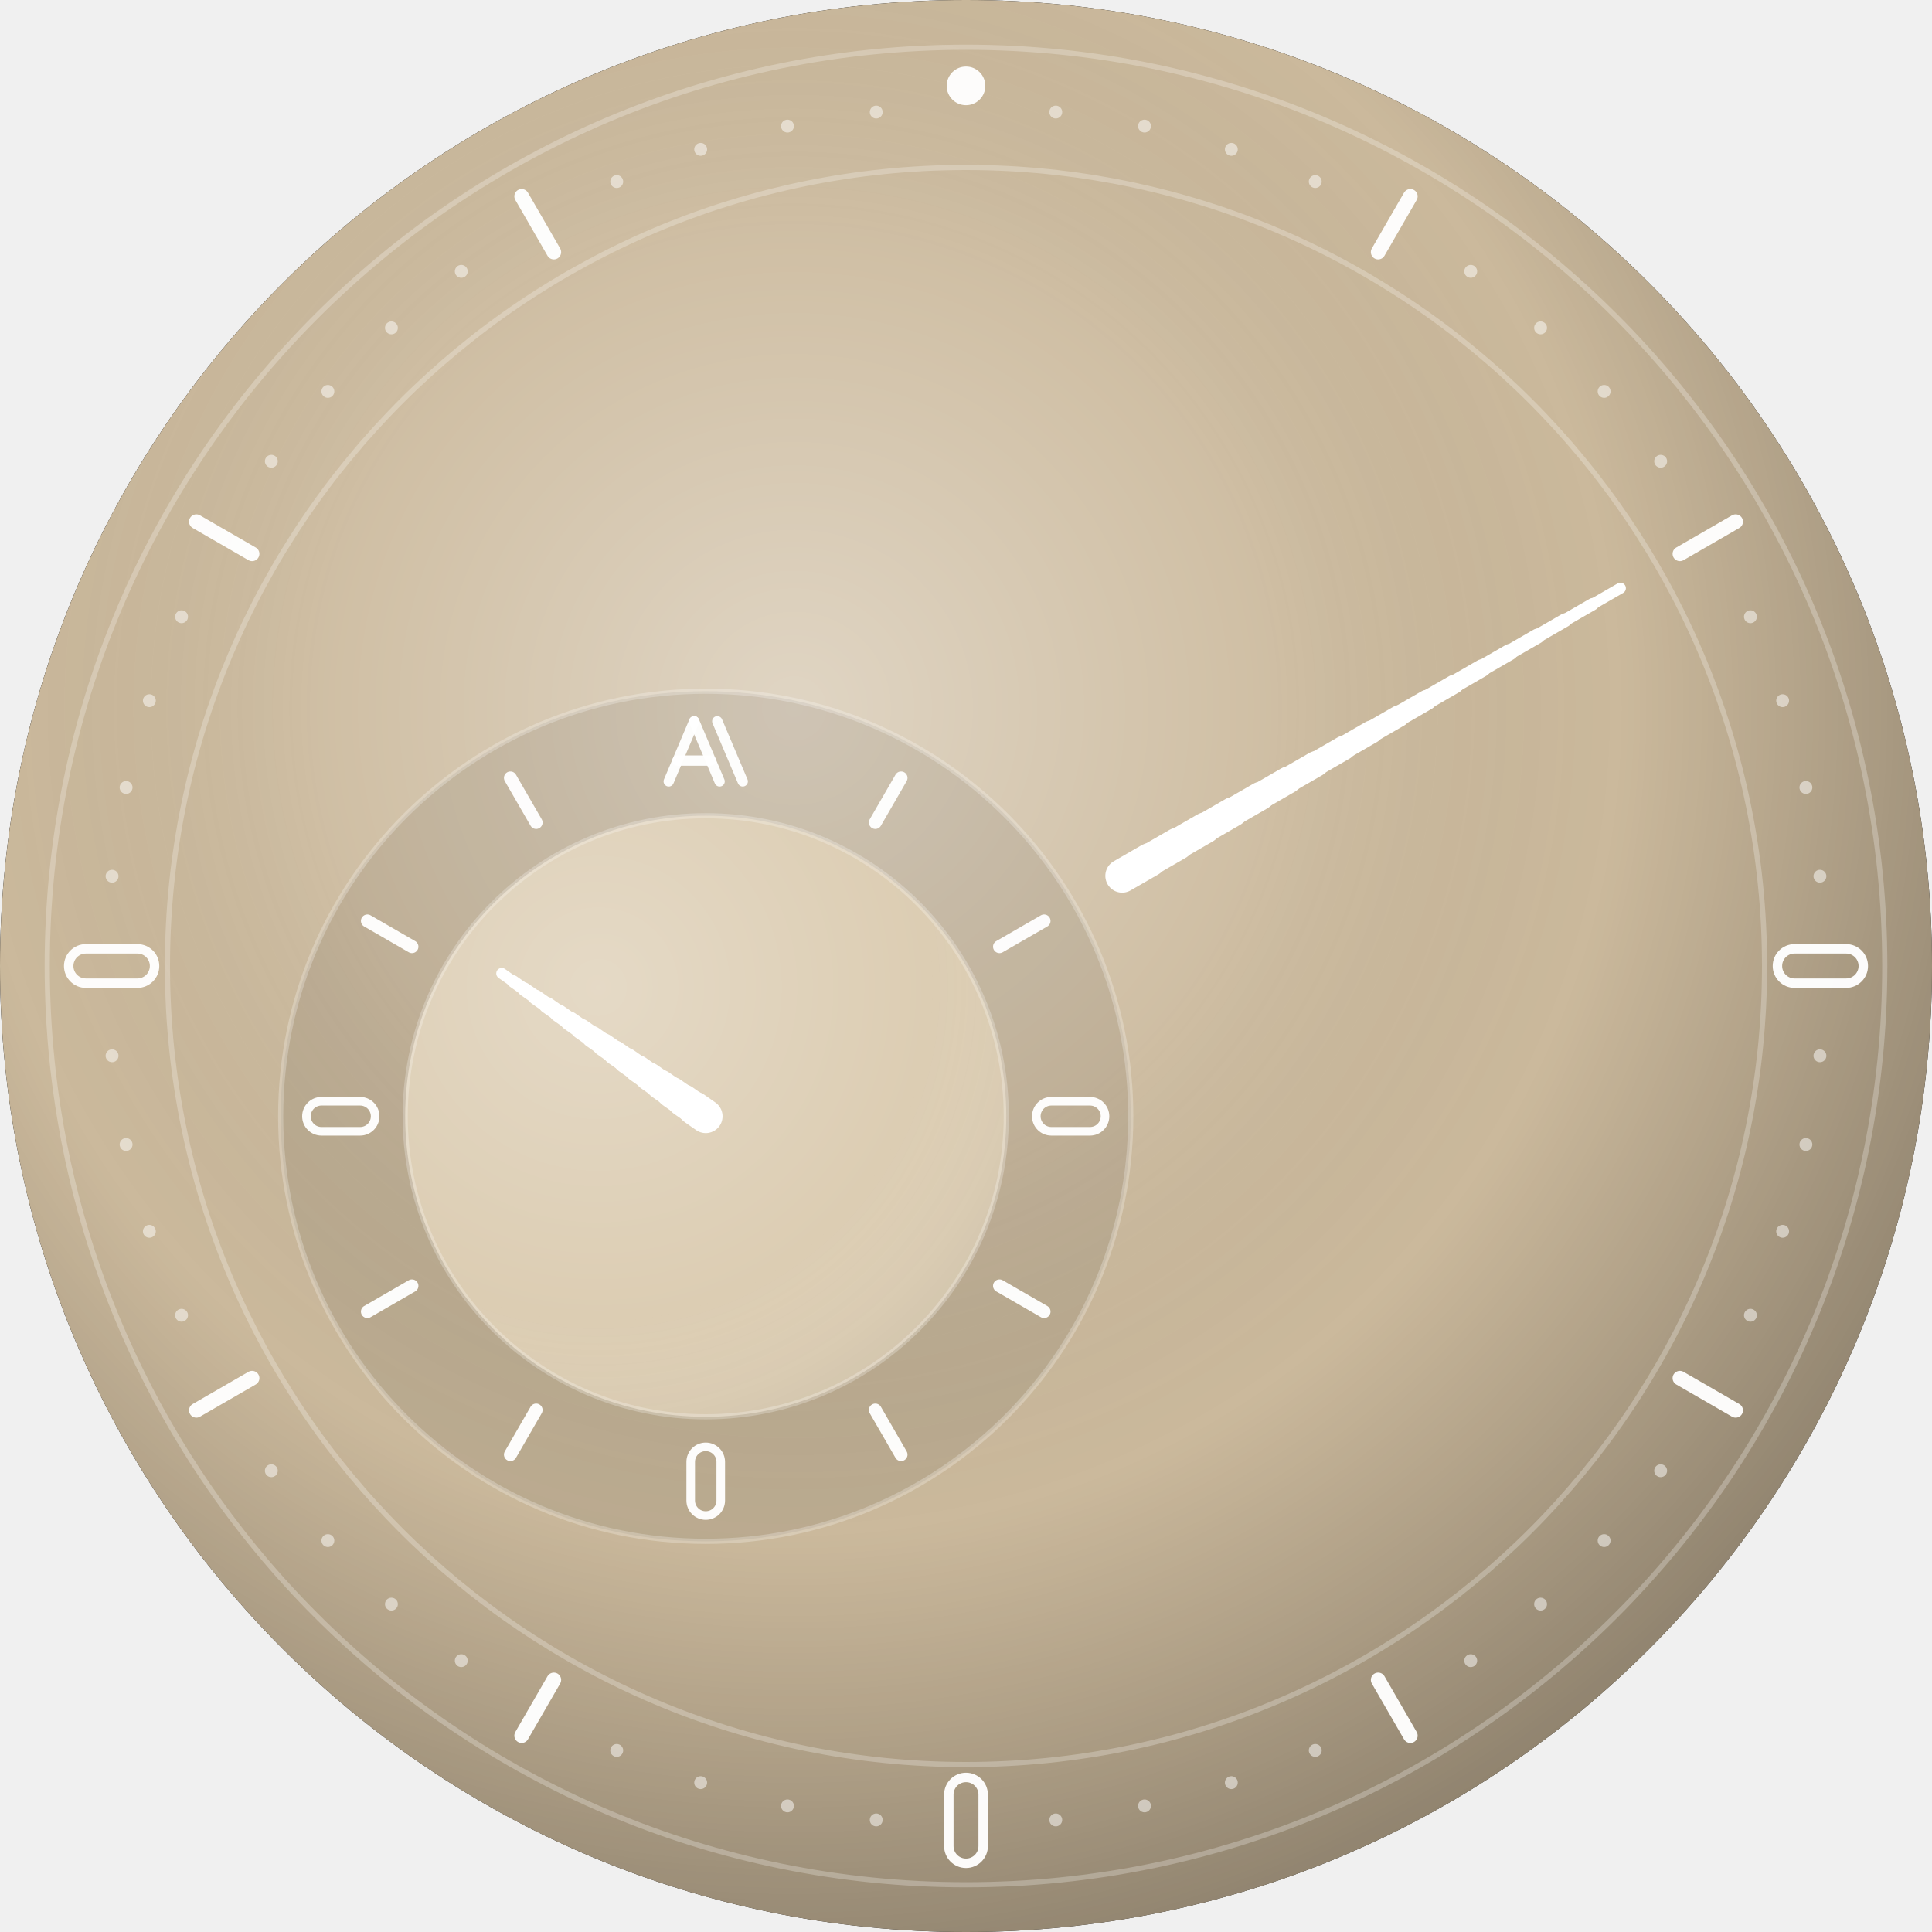
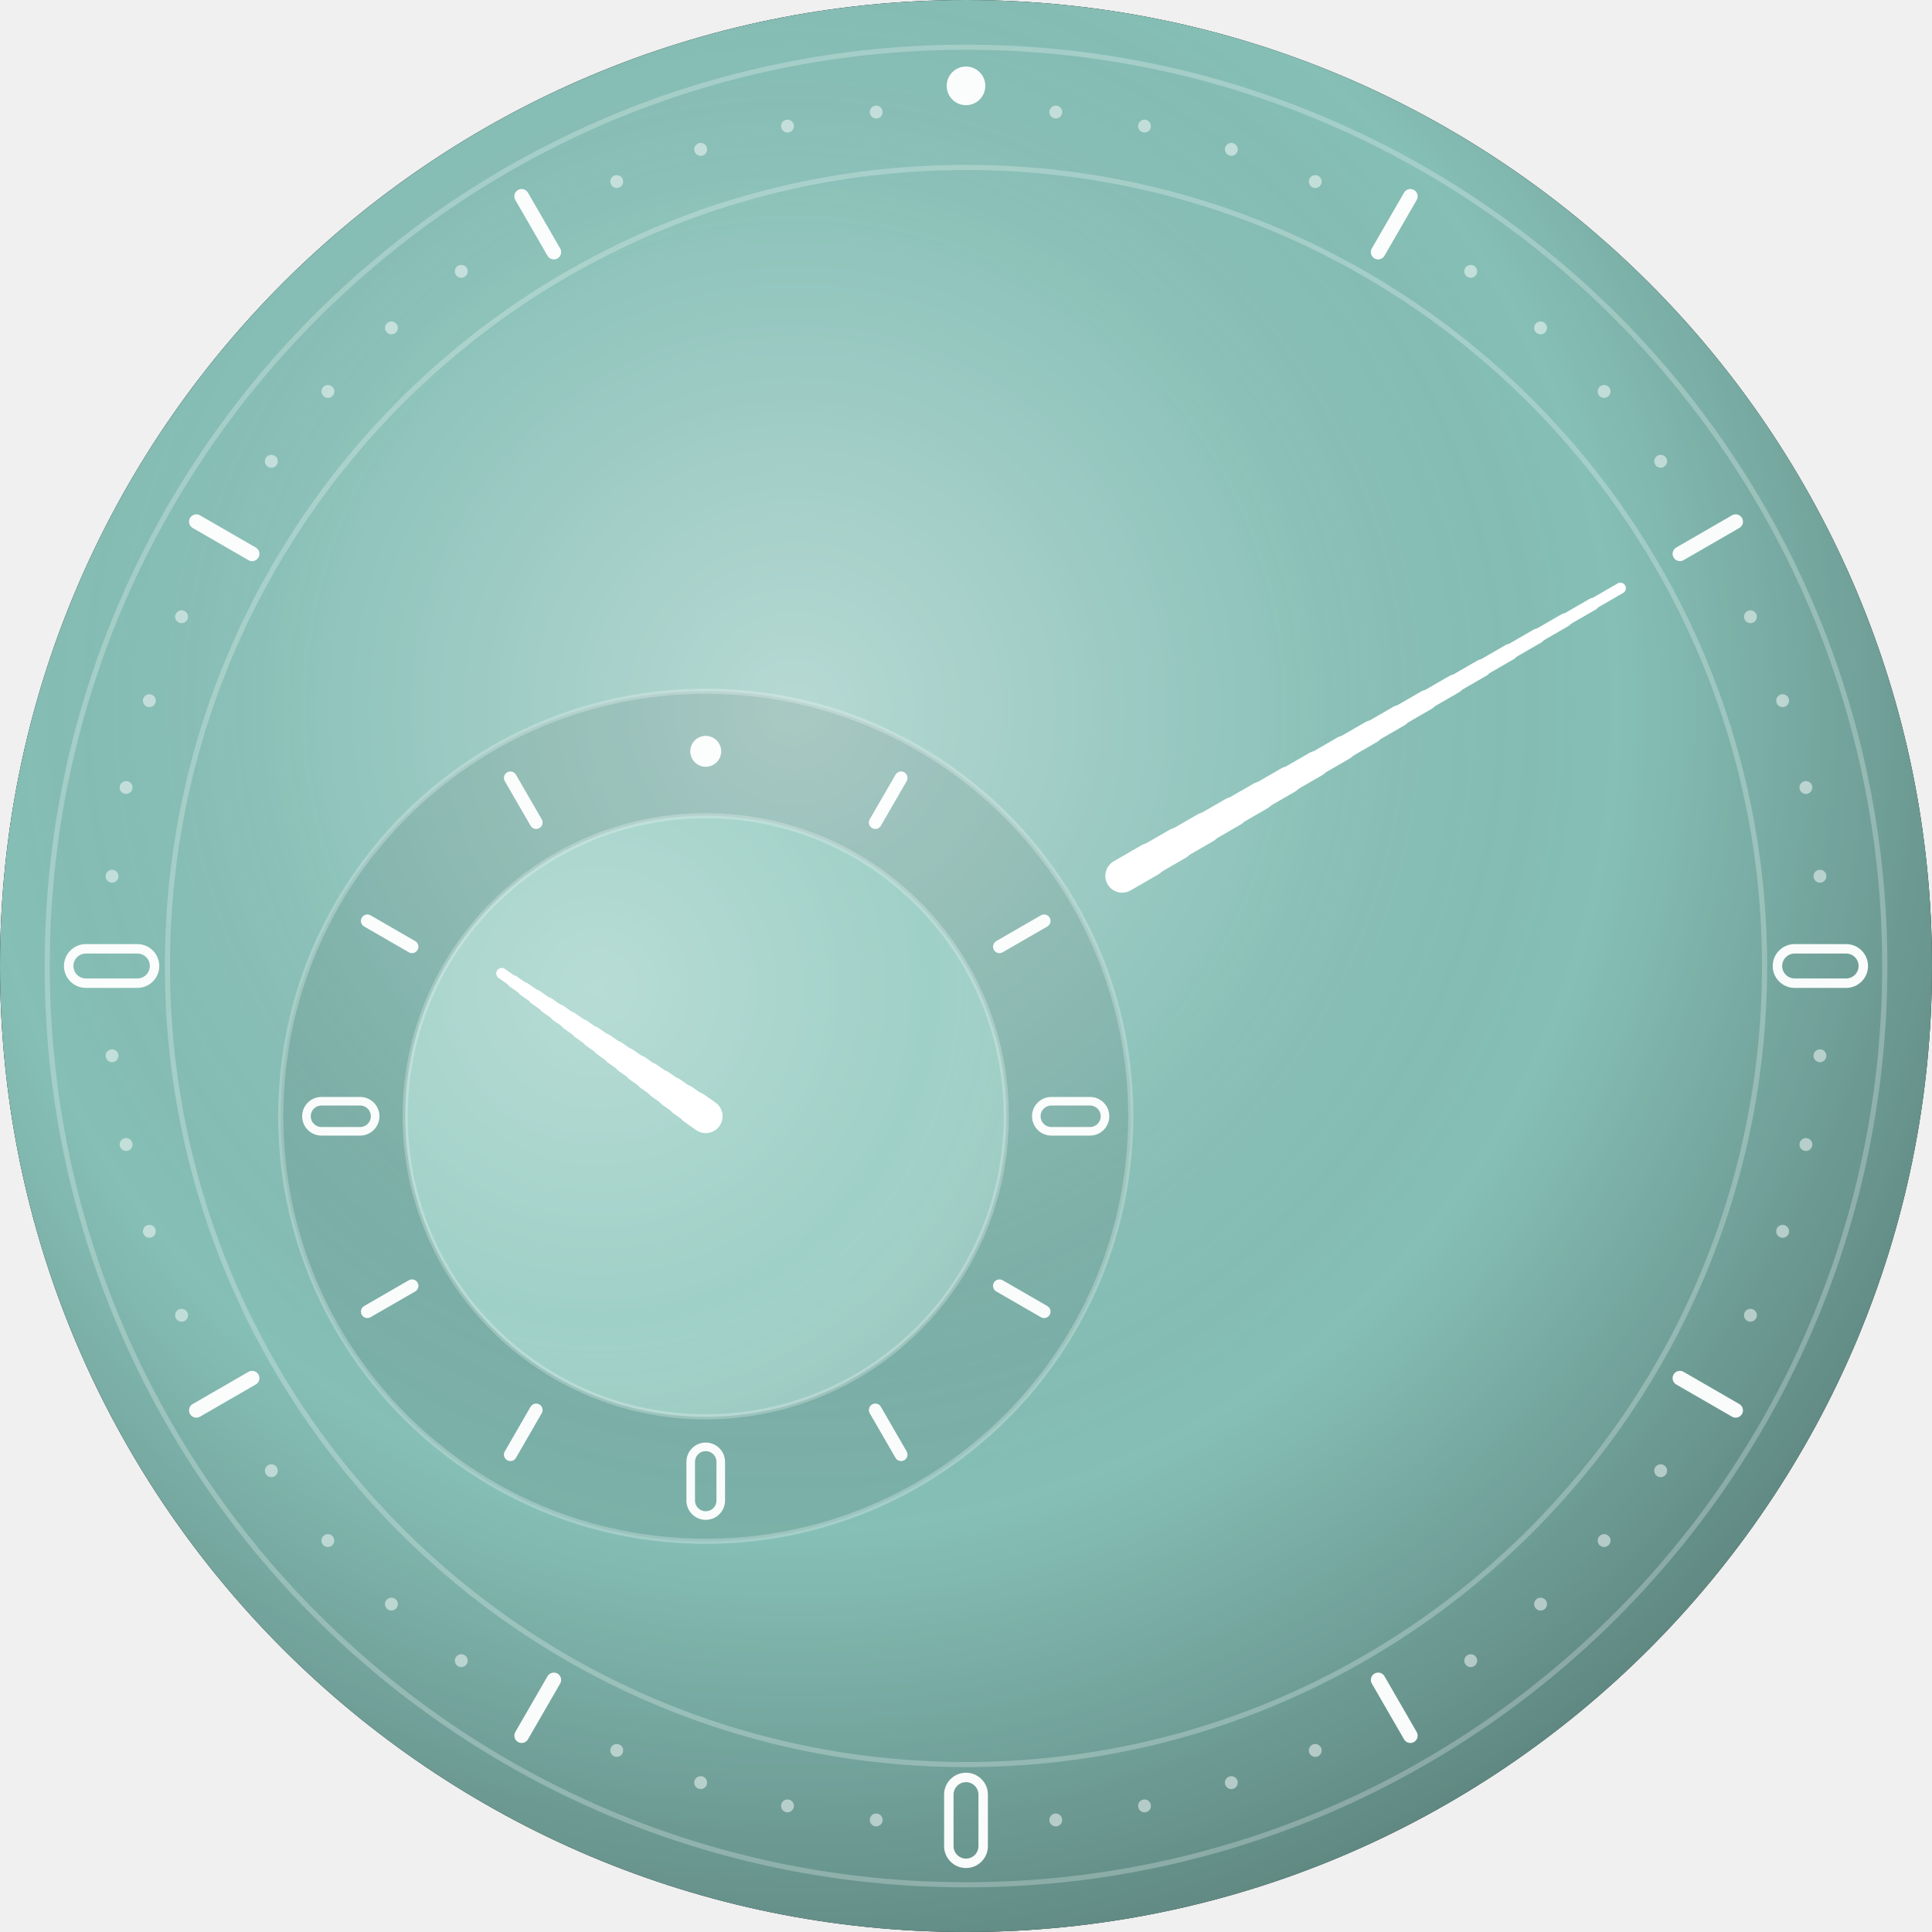
<svg xmlns="http://www.w3.org/2000/svg" viewBox="0 0 450 450" width="450" height="450">
  <defs>
-     <radialGradient id="g-sand" gradientUnits="userSpaceOnUse" cx="185" cy="165" r="320">
+     <radialGradient id="g-classic-lagoon" gradientUnits="userSpaceOnUse" cx="185" cy="165" r="320">
      <stop offset="0" stop-color="#FFFFFF" stop-opacity="0.400" />
      <stop offset="0.35" stop-color="#FFFFFF" stop-opacity="0.078" />
      <stop offset="0.6" stop-color="#000000" stop-opacity="0.000" />
      <stop offset="1" stop-color="#000000" stop-opacity="0.349" />
    </radialGradient>
-     <radialGradient id="s-sand" gradientUnits="userSpaceOnUse" cx="75" cy="70" r="140">
+     <radialGradient id="s-classic-lagoon" gradientUnits="userSpaceOnUse" cx="75" cy="70" r="140">
      <stop offset="0" stop-color="#FFFFFF" stop-opacity="0.251" />
      <stop offset="0.55" stop-color="#FFFFFF" stop-opacity="0.000" />
      <stop offset="1" stop-color="#000000" stop-opacity="0.149" />
    </radialGradient>
-     <clipPath id="c-sand">
+     <clipPath id="c-classic-lagoon">
      <circle cx="225.0" cy="225.0" r="225.0" />
    </clipPath>
  </defs>
-   <g clip-path="url(#c-sand)">
+   <g clip-path="url(#c-classic-lagoon)">
    <rect width="450" height="450" fill="#000" />
-     <circle cx="225.0" cy="225.0" r="225.0" fill="#CBB99C" />
-     <circle cx="225.0" cy="225.0" r="225.0" fill="url(#g-sand)" />
-     <circle cx="225.0" cy="225.0" r="214" fill="none" stroke="#fff" stroke-opacity="0.25" stroke-width="1.2" />
-     <circle cx="225.0" cy="225.0" r="186" fill="none" stroke="#fff" stroke-opacity="0.25" stroke-width="1.2" />
+     <circle cx="225" cy="225" r="225" fill="#86BFB6" fill-opacity="1.000" />
+     <circle cx="225" cy="225" r="225" fill="url(#g-classic-lagoon)" />
+     <circle cx="225.0" cy="225.0" r="214" fill="none" stroke="#FFFFFF" stroke-opacity="0.251" stroke-width="1.2" />
+     <circle cx="225.0" cy="225.0" r="186" fill="none" stroke="#FFFFFF" stroke-opacity="0.251" stroke-width="1.2" />
    <circle cx="225" cy="20" r="4.5" fill="#FFFFFF" fill-opacity="0.961" />
    <circle cx="245.91" cy="26.1" r="1.5" fill="#FFFFFF" fill-opacity="0.502" />
    <circle cx="266.58" cy="29.37" r="1.5" fill="#FFFFFF" fill-opacity="0.502" />
    <circle cx="286.8" cy="34.79" r="1.5" fill="#FFFFFF" fill-opacity="0.502" />
    <circle cx="306.35" cy="42.29" r="1.5" fill="#FFFFFF" fill-opacity="0.502" />
    <line x1="321" y1="58.72" x2="328.5" y2="45.73" stroke="#FFFFFF" stroke-opacity="0.961" stroke-width="3.4" stroke-linecap="round" />
    <circle cx="342.56" cy="63.2" r="1.5" fill="#FFFFFF" fill-opacity="0.502" />
    <circle cx="358.83" cy="76.37" r="1.5" fill="#FFFFFF" fill-opacity="0.502" />
    <circle cx="373.63" cy="91.17" r="1.5" fill="#FFFFFF" fill-opacity="0.502" />
    <circle cx="386.8" cy="107.44" r="1.5" fill="#FFFFFF" fill-opacity="0.502" />
    <line x1="391.28" y1="129" x2="404.27" y2="121.5" stroke="#FFFFFF" stroke-opacity="0.961" stroke-width="3.4" stroke-linecap="round" />
    <circle cx="407.71" cy="143.65" r="1.5" fill="#FFFFFF" fill-opacity="0.502" />
    <circle cx="415.21" cy="163.2" r="1.5" fill="#FFFFFF" fill-opacity="0.502" />
    <circle cx="420.63" cy="183.42" r="1.5" fill="#FFFFFF" fill-opacity="0.502" />
    <circle cx="423.9" cy="204.09" r="1.5" fill="#FFFFFF" fill-opacity="0.502" />
    <rect x="221" y="16" width="8" height="20" rx="4.0" fill="none" stroke="#FFFFFF" stroke-opacity="0.961" stroke-width="2.2" transform="rotate(90 225 225)" />
    <circle cx="423.9" cy="245.91" r="1.5" fill="#FFFFFF" fill-opacity="0.502" />
    <circle cx="420.63" cy="266.58" r="1.5" fill="#FFFFFF" fill-opacity="0.502" />
    <circle cx="415.21" cy="286.8" r="1.5" fill="#FFFFFF" fill-opacity="0.502" />
    <circle cx="407.71" cy="306.35" r="1.5" fill="#FFFFFF" fill-opacity="0.502" />
    <line x1="391.28" y1="321" x2="404.27" y2="328.5" stroke="#FFFFFF" stroke-opacity="0.961" stroke-width="3.4" stroke-linecap="round" />
    <circle cx="386.8" cy="342.56" r="1.5" fill="#FFFFFF" fill-opacity="0.502" />
    <circle cx="373.63" cy="358.83" r="1.5" fill="#FFFFFF" fill-opacity="0.502" />
    <circle cx="358.83" cy="373.63" r="1.5" fill="#FFFFFF" fill-opacity="0.502" />
    <circle cx="342.56" cy="386.8" r="1.5" fill="#FFFFFF" fill-opacity="0.502" />
    <line x1="321" y1="391.28" x2="328.5" y2="404.27" stroke="#FFFFFF" stroke-opacity="0.961" stroke-width="3.4" stroke-linecap="round" />
    <circle cx="306.35" cy="407.71" r="1.5" fill="#FFFFFF" fill-opacity="0.502" />
    <circle cx="286.8" cy="415.21" r="1.5" fill="#FFFFFF" fill-opacity="0.502" />
    <circle cx="266.58" cy="420.63" r="1.5" fill="#FFFFFF" fill-opacity="0.502" />
    <circle cx="245.91" cy="423.9" r="1.5" fill="#FFFFFF" fill-opacity="0.502" />
    <rect x="221" y="16" width="8" height="20" rx="4.0" fill="none" stroke="#FFFFFF" stroke-opacity="0.961" stroke-width="2.2" transform="rotate(180 225 225)" />
    <circle cx="204.09" cy="423.9" r="1.5" fill="#FFFFFF" fill-opacity="0.502" />
    <circle cx="183.42" cy="420.63" r="1.5" fill="#FFFFFF" fill-opacity="0.502" />
    <circle cx="163.2" cy="415.21" r="1.5" fill="#FFFFFF" fill-opacity="0.502" />
    <circle cx="143.65" cy="407.71" r="1.5" fill="#FFFFFF" fill-opacity="0.502" />
    <line x1="129" y1="391.28" x2="121.5" y2="404.27" stroke="#FFFFFF" stroke-opacity="0.961" stroke-width="3.4" stroke-linecap="round" />
    <circle cx="107.44" cy="386.8" r="1.5" fill="#FFFFFF" fill-opacity="0.502" />
    <circle cx="91.17" cy="373.63" r="1.5" fill="#FFFFFF" fill-opacity="0.502" />
    <circle cx="76.37" cy="358.83" r="1.5" fill="#FFFFFF" fill-opacity="0.502" />
    <circle cx="63.2" cy="342.56" r="1.5" fill="#FFFFFF" fill-opacity="0.502" />
    <line x1="58.72" y1="321" x2="45.73" y2="328.5" stroke="#FFFFFF" stroke-opacity="0.961" stroke-width="3.4" stroke-linecap="round" />
    <circle cx="42.29" cy="306.35" r="1.5" fill="#FFFFFF" fill-opacity="0.502" />
    <circle cx="34.79" cy="286.8" r="1.5" fill="#FFFFFF" fill-opacity="0.502" />
    <circle cx="29.37" cy="266.58" r="1.5" fill="#FFFFFF" fill-opacity="0.502" />
    <circle cx="26.1" cy="245.91" r="1.5" fill="#FFFFFF" fill-opacity="0.502" />
    <rect x="221" y="16" width="8" height="20" rx="4.0" fill="none" stroke="#FFFFFF" stroke-opacity="0.961" stroke-width="2.2" transform="rotate(270 225 225)" />
    <circle cx="26.1" cy="204.09" r="1.5" fill="#FFFFFF" fill-opacity="0.502" />
    <circle cx="29.37" cy="183.42" r="1.5" fill="#FFFFFF" fill-opacity="0.502" />
    <circle cx="34.79" cy="163.2" r="1.5" fill="#FFFFFF" fill-opacity="0.502" />
    <circle cx="42.29" cy="143.65" r="1.5" fill="#FFFFFF" fill-opacity="0.502" />
    <line x1="58.72" y1="129" x2="45.73" y2="121.5" stroke="#FFFFFF" stroke-opacity="0.961" stroke-width="3.4" stroke-linecap="round" />
    <circle cx="63.2" cy="107.44" r="1.5" fill="#FFFFFF" fill-opacity="0.502" />
    <circle cx="76.37" cy="91.17" r="1.5" fill="#FFFFFF" fill-opacity="0.502" />
    <circle cx="91.17" cy="76.37" r="1.5" fill="#FFFFFF" fill-opacity="0.502" />
    <circle cx="107.44" cy="63.2" r="1.5" fill="#FFFFFF" fill-opacity="0.502" />
    <line x1="129" y1="58.72" x2="121.5" y2="45.73" stroke="#FFFFFF" stroke-opacity="0.961" stroke-width="3.4" stroke-linecap="round" />
    <circle cx="143.65" cy="42.29" r="1.5" fill="#FFFFFF" fill-opacity="0.502" />
    <circle cx="163.2" cy="34.79" r="1.5" fill="#FFFFFF" fill-opacity="0.502" />
    <circle cx="183.42" cy="29.37" r="1.5" fill="#FFFFFF" fill-opacity="0.502" />
    <circle cx="204.09" cy="26.1" r="1.5" fill="#FFFFFF" fill-opacity="0.502" />
    <g transform="rotate(60 225.0 225.0)">
-       <g>
-         <line x1="225" y1="183" x2="225" y2="175.56" stroke="#fff" stroke-width="7.84" stroke-linecap="round" />
-         <line x1="225" y1="175.56" x2="225" y2="168.11" stroke="#fff" stroke-width="7.53" stroke-linecap="round" />
-         <line x1="225" y1="168.11" x2="225" y2="160.67" stroke="#fff" stroke-width="7.22" stroke-linecap="round" />
-         <line x1="225" y1="160.67" x2="225" y2="153.22" stroke="#fff" stroke-width="6.91" stroke-linecap="round" />
-         <line x1="225" y1="153.22" x2="225" y2="145.78" stroke="#fff" stroke-width="6.6" stroke-linecap="round" />
-         <line x1="225" y1="145.78" x2="225" y2="138.33" stroke="#fff" stroke-width="6.29" stroke-linecap="round" />
-         <line x1="225" y1="138.33" x2="225" y2="130.89" stroke="#fff" stroke-width="5.98" stroke-linecap="round" />
-         <line x1="225" y1="130.89" x2="225" y2="123.44" stroke="#fff" stroke-width="5.67" stroke-linecap="round" />
-         <line x1="225" y1="123.44" x2="225" y2="116" stroke="#fff" stroke-width="5.36" stroke-linecap="round" />
-         <line x1="225" y1="116" x2="225" y2="108.56" stroke="#fff" stroke-width="5.04" stroke-linecap="round" />
-         <line x1="225" y1="108.56" x2="225" y2="101.11" stroke="#fff" stroke-width="4.73" stroke-linecap="round" />
-         <line x1="225" y1="101.11" x2="225" y2="93.67" stroke="#fff" stroke-width="4.42" stroke-linecap="round" />
-         <line x1="225" y1="93.67" x2="225" y2="86.22" stroke="#fff" stroke-width="4.11" stroke-linecap="round" />
-         <line x1="225" y1="86.22" x2="225" y2="78.78" stroke="#fff" stroke-width="3.8" stroke-linecap="round" />
-         <line x1="225" y1="78.78" x2="225" y2="71.33" stroke="#fff" stroke-width="3.49" stroke-linecap="round" />
-         <line x1="225" y1="71.33" x2="225" y2="63.89" stroke="#fff" stroke-width="3.18" stroke-linecap="round" />
-         <line x1="225" y1="63.89" x2="225" y2="56.44" stroke="#fff" stroke-width="2.87" stroke-linecap="round" />
-         <line x1="225" y1="56.44" x2="225" y2="49" stroke="#fff" stroke-width="2.56" stroke-linecap="round" />
-       </g>
+       <line x1="225" y1="183" x2="225" y2="175.56" stroke="#FFFFFF" stroke-opacity="1.000" stroke-width="7.84" stroke-linecap="round" />
+       <line x1="225" y1="175.56" x2="225" y2="168.11" stroke="#FFFFFF" stroke-opacity="1.000" stroke-width="7.53" stroke-linecap="round" />
+       <line x1="225" y1="168.11" x2="225" y2="160.67" stroke="#FFFFFF" stroke-opacity="1.000" stroke-width="7.22" stroke-linecap="round" />
+       <line x1="225" y1="160.67" x2="225" y2="153.22" stroke="#FFFFFF" stroke-opacity="1.000" stroke-width="6.91" stroke-linecap="round" />
+       <line x1="225" y1="153.22" x2="225" y2="145.78" stroke="#FFFFFF" stroke-opacity="1.000" stroke-width="6.6" stroke-linecap="round" />
+       <line x1="225" y1="145.78" x2="225" y2="138.33" stroke="#FFFFFF" stroke-opacity="1.000" stroke-width="6.29" stroke-linecap="round" />
+       <line x1="225" y1="138.33" x2="225" y2="130.89" stroke="#FFFFFF" stroke-opacity="1.000" stroke-width="5.98" stroke-linecap="round" />
+       <line x1="225" y1="130.89" x2="225" y2="123.44" stroke="#FFFFFF" stroke-opacity="1.000" stroke-width="5.67" stroke-linecap="round" />
+       <line x1="225" y1="123.44" x2="225" y2="116" stroke="#FFFFFF" stroke-opacity="1.000" stroke-width="5.36" stroke-linecap="round" />
+       <line x1="225" y1="116" x2="225" y2="108.56" stroke="#FFFFFF" stroke-opacity="1.000" stroke-width="5.04" stroke-linecap="round" />
+       <line x1="225" y1="108.56" x2="225" y2="101.11" stroke="#FFFFFF" stroke-opacity="1.000" stroke-width="4.73" stroke-linecap="round" />
+       <line x1="225" y1="101.11" x2="225" y2="93.67" stroke="#FFFFFF" stroke-opacity="1.000" stroke-width="4.42" stroke-linecap="round" />
+       <line x1="225" y1="93.67" x2="225" y2="86.22" stroke="#FFFFFF" stroke-opacity="1.000" stroke-width="4.11" stroke-linecap="round" />
+       <line x1="225" y1="86.22" x2="225" y2="78.78" stroke="#FFFFFF" stroke-opacity="1.000" stroke-width="3.8" stroke-linecap="round" />
+       <line x1="225" y1="78.78" x2="225" y2="71.33" stroke="#FFFFFF" stroke-opacity="1.000" stroke-width="3.49" stroke-linecap="round" />
+       <line x1="225" y1="71.33" x2="225" y2="63.89" stroke="#FFFFFF" stroke-opacity="1.000" stroke-width="3.18" stroke-linecap="round" />
+       <line x1="225" y1="63.89" x2="225" y2="56.44" stroke="#FFFFFF" stroke-opacity="1.000" stroke-width="2.87" stroke-linecap="round" />
+       <line x1="225" y1="56.44" x2="225" y2="49" stroke="#FFFFFF" stroke-opacity="1.000" stroke-width="2.56" stroke-linecap="round" />
      <g transform="translate(125 195) rotate(-60 100 100)">
-         <circle cx="100" cy="100" r="99" fill="#000" fill-opacity="0.08" stroke="#fff" stroke-opacity="0.25" stroke-width="1.2" />
-         <circle cx="100" cy="100" r="70" fill="#DCCDB3" />
-         <circle cx="100" cy="100" r="70" fill="url(#s-sand)" stroke="#fff" stroke-opacity="0.25" stroke-width="1.2" />
-         <line x1="97.31" y1="8" x2="91.38" y2="22" stroke="#FFFFFF" stroke-opacity="0.961" stroke-width="2.4" stroke-linecap="round" />
-         <line x1="97.31" y1="8" x2="103.23" y2="22" stroke="#FFFFFF" stroke-opacity="0.961" stroke-width="2.4" stroke-linecap="round" />
-         <line x1="93.43" y1="17.15" x2="101.18" y2="17.15" stroke="#FFFFFF" stroke-opacity="0.961" stroke-width="2.4" stroke-linecap="round" />
-         <line x1="102.69" y1="8" x2="108.62" y2="22" stroke="#FFFFFF" stroke-opacity="0.961" stroke-width="2.4" stroke-linecap="round" />
+         <circle cx="100" cy="100" r="99" fill="#000000" fill-opacity="0.078" stroke="#FFFFFF" stroke-opacity="0.251" stroke-width="1.2" />
+         <circle cx="100" cy="100" r="70" fill="#9FD0C7" fill-opacity="1.000" />
+         <circle cx="100" cy="100" r="70" fill="url(#s-classic-lagoon)" />
+         <circle cx="100" cy="100" r="70" fill="none" stroke="#FFFFFF" stroke-opacity="0.251" stroke-width="1.2" />
        <line x1="139.5" y1="31.58" x2="145.5" y2="21.19" stroke="#FFFFFF" stroke-opacity="0.961" stroke-width="3" stroke-linecap="round" />
        <line x1="168.42" y1="60.5" x2="178.81" y2="54.5" stroke="#FFFFFF" stroke-opacity="0.961" stroke-width="3" stroke-linecap="round" />
        <rect x="96.5" y="7" width="7" height="16" rx="3.5" fill="none" stroke="#FFFFFF" stroke-opacity="0.961" stroke-width="2" transform="rotate(90 100 100)" />
        <line x1="168.42" y1="139.5" x2="178.81" y2="145.5" stroke="#FFFFFF" stroke-opacity="0.961" stroke-width="3" stroke-linecap="round" />
        <line x1="139.5" y1="168.42" x2="145.5" y2="178.81" stroke="#FFFFFF" stroke-opacity="0.961" stroke-width="3" stroke-linecap="round" />
        <rect x="96.5" y="7" width="7" height="16" rx="3.5" fill="none" stroke="#FFFFFF" stroke-opacity="0.961" stroke-width="2" transform="rotate(180 100 100)" />
        <line x1="60.5" y1="168.42" x2="54.5" y2="178.81" stroke="#FFFFFF" stroke-opacity="0.961" stroke-width="3" stroke-linecap="round" />
        <line x1="31.58" y1="139.5" x2="21.19" y2="145.5" stroke="#FFFFFF" stroke-opacity="0.961" stroke-width="3" stroke-linecap="round" />
        <rect x="96.5" y="7" width="7" height="16" rx="3.5" fill="none" stroke="#FFFFFF" stroke-opacity="0.961" stroke-width="2" transform="rotate(270 100 100)" />
        <line x1="31.58" y1="60.5" x2="21.19" y2="54.5" stroke="#FFFFFF" stroke-opacity="0.961" stroke-width="3" stroke-linecap="round" />
        <line x1="60.5" y1="31.58" x2="54.5" y2="21.19" stroke="#FFFFFF" stroke-opacity="0.961" stroke-width="3" stroke-linecap="round" />
+         <circle cx="100" cy="15" r="3.6" fill="#FFFFFF" fill-opacity="0.961" />
        <g transform="rotate(305 100 100)">
-           <line x1="100" y1="100" x2="100" y2="96.78" stroke="#fff" stroke-width="7.84" stroke-linecap="round" />
-           <line x1="100" y1="96.78" x2="100" y2="93.56" stroke="#fff" stroke-width="7.53" stroke-linecap="round" />
-           <line x1="100" y1="93.56" x2="100" y2="90.33" stroke="#fff" stroke-width="7.22" stroke-linecap="round" />
-           <line x1="100" y1="90.33" x2="100" y2="87.11" stroke="#fff" stroke-width="6.91" stroke-linecap="round" />
-           <line x1="100" y1="87.11" x2="100" y2="83.89" stroke="#fff" stroke-width="6.6" stroke-linecap="round" />
-           <line x1="100" y1="83.89" x2="100" y2="80.67" stroke="#fff" stroke-width="6.29" stroke-linecap="round" />
-           <line x1="100" y1="80.67" x2="100" y2="77.44" stroke="#fff" stroke-width="5.98" stroke-linecap="round" />
-           <line x1="100" y1="77.44" x2="100" y2="74.22" stroke="#fff" stroke-width="5.67" stroke-linecap="round" />
-           <line x1="100" y1="74.22" x2="100" y2="71" stroke="#fff" stroke-width="5.36" stroke-linecap="round" />
-           <line x1="100" y1="71" x2="100" y2="67.78" stroke="#fff" stroke-width="5.04" stroke-linecap="round" />
-           <line x1="100" y1="67.78" x2="100" y2="64.56" stroke="#fff" stroke-width="4.73" stroke-linecap="round" />
-           <line x1="100" y1="64.56" x2="100" y2="61.33" stroke="#fff" stroke-width="4.42" stroke-linecap="round" />
-           <line x1="100" y1="61.33" x2="100" y2="58.11" stroke="#fff" stroke-width="4.11" stroke-linecap="round" />
-           <line x1="100" y1="58.11" x2="100" y2="54.89" stroke="#fff" stroke-width="3.8" stroke-linecap="round" />
-           <line x1="100" y1="54.89" x2="100" y2="51.67" stroke="#fff" stroke-width="3.49" stroke-linecap="round" />
-           <line x1="100" y1="51.67" x2="100" y2="48.44" stroke="#fff" stroke-width="3.18" stroke-linecap="round" />
-           <line x1="100" y1="48.44" x2="100" y2="45.22" stroke="#fff" stroke-width="2.87" stroke-linecap="round" />
-           <line x1="100" y1="45.22" x2="100" y2="42" stroke="#fff" stroke-width="2.56" stroke-linecap="round" />
+           <line x1="100" y1="100" x2="100" y2="96.78" stroke="#FFFFFF" stroke-opacity="1.000" stroke-width="7.84" stroke-linecap="round" />
+           <line x1="100" y1="96.78" x2="100" y2="93.56" stroke="#FFFFFF" stroke-opacity="1.000" stroke-width="7.53" stroke-linecap="round" />
+           <line x1="100" y1="93.56" x2="100" y2="90.33" stroke="#FFFFFF" stroke-opacity="1.000" stroke-width="7.22" stroke-linecap="round" />
+           <line x1="100" y1="90.33" x2="100" y2="87.11" stroke="#FFFFFF" stroke-opacity="1.000" stroke-width="6.91" stroke-linecap="round" />
+           <line x1="100" y1="87.11" x2="100" y2="83.89" stroke="#FFFFFF" stroke-opacity="1.000" stroke-width="6.6" stroke-linecap="round" />
+           <line x1="100" y1="83.89" x2="100" y2="80.67" stroke="#FFFFFF" stroke-opacity="1.000" stroke-width="6.29" stroke-linecap="round" />
+           <line x1="100" y1="80.67" x2="100" y2="77.44" stroke="#FFFFFF" stroke-opacity="1.000" stroke-width="5.98" stroke-linecap="round" />
+           <line x1="100" y1="77.44" x2="100" y2="74.22" stroke="#FFFFFF" stroke-opacity="1.000" stroke-width="5.67" stroke-linecap="round" />
+           <line x1="100" y1="74.22" x2="100" y2="71" stroke="#FFFFFF" stroke-opacity="1.000" stroke-width="5.36" stroke-linecap="round" />
+           <line x1="100" y1="71" x2="100" y2="67.78" stroke="#FFFFFF" stroke-opacity="1.000" stroke-width="5.04" stroke-linecap="round" />
+           <line x1="100" y1="67.78" x2="100" y2="64.56" stroke="#FFFFFF" stroke-opacity="1.000" stroke-width="4.73" stroke-linecap="round" />
+           <line x1="100" y1="64.56" x2="100" y2="61.33" stroke="#FFFFFF" stroke-opacity="1.000" stroke-width="4.42" stroke-linecap="round" />
+           <line x1="100" y1="61.33" x2="100" y2="58.11" stroke="#FFFFFF" stroke-opacity="1.000" stroke-width="4.11" stroke-linecap="round" />
+           <line x1="100" y1="58.11" x2="100" y2="54.89" stroke="#FFFFFF" stroke-opacity="1.000" stroke-width="3.8" stroke-linecap="round" />
+           <line x1="100" y1="54.89" x2="100" y2="51.67" stroke="#FFFFFF" stroke-opacity="1.000" stroke-width="3.49" stroke-linecap="round" />
+           <line x1="100" y1="51.67" x2="100" y2="48.44" stroke="#FFFFFF" stroke-opacity="1.000" stroke-width="3.18" stroke-linecap="round" />
+           <line x1="100" y1="48.44" x2="100" y2="45.22" stroke="#FFFFFF" stroke-opacity="1.000" stroke-width="2.87" stroke-linecap="round" />
+           <line x1="100" y1="45.22" x2="100" y2="42" stroke="#FFFFFF" stroke-opacity="1.000" stroke-width="2.56" stroke-linecap="round" />
        </g>
      </g>
    </g>
  </g>
</svg>
